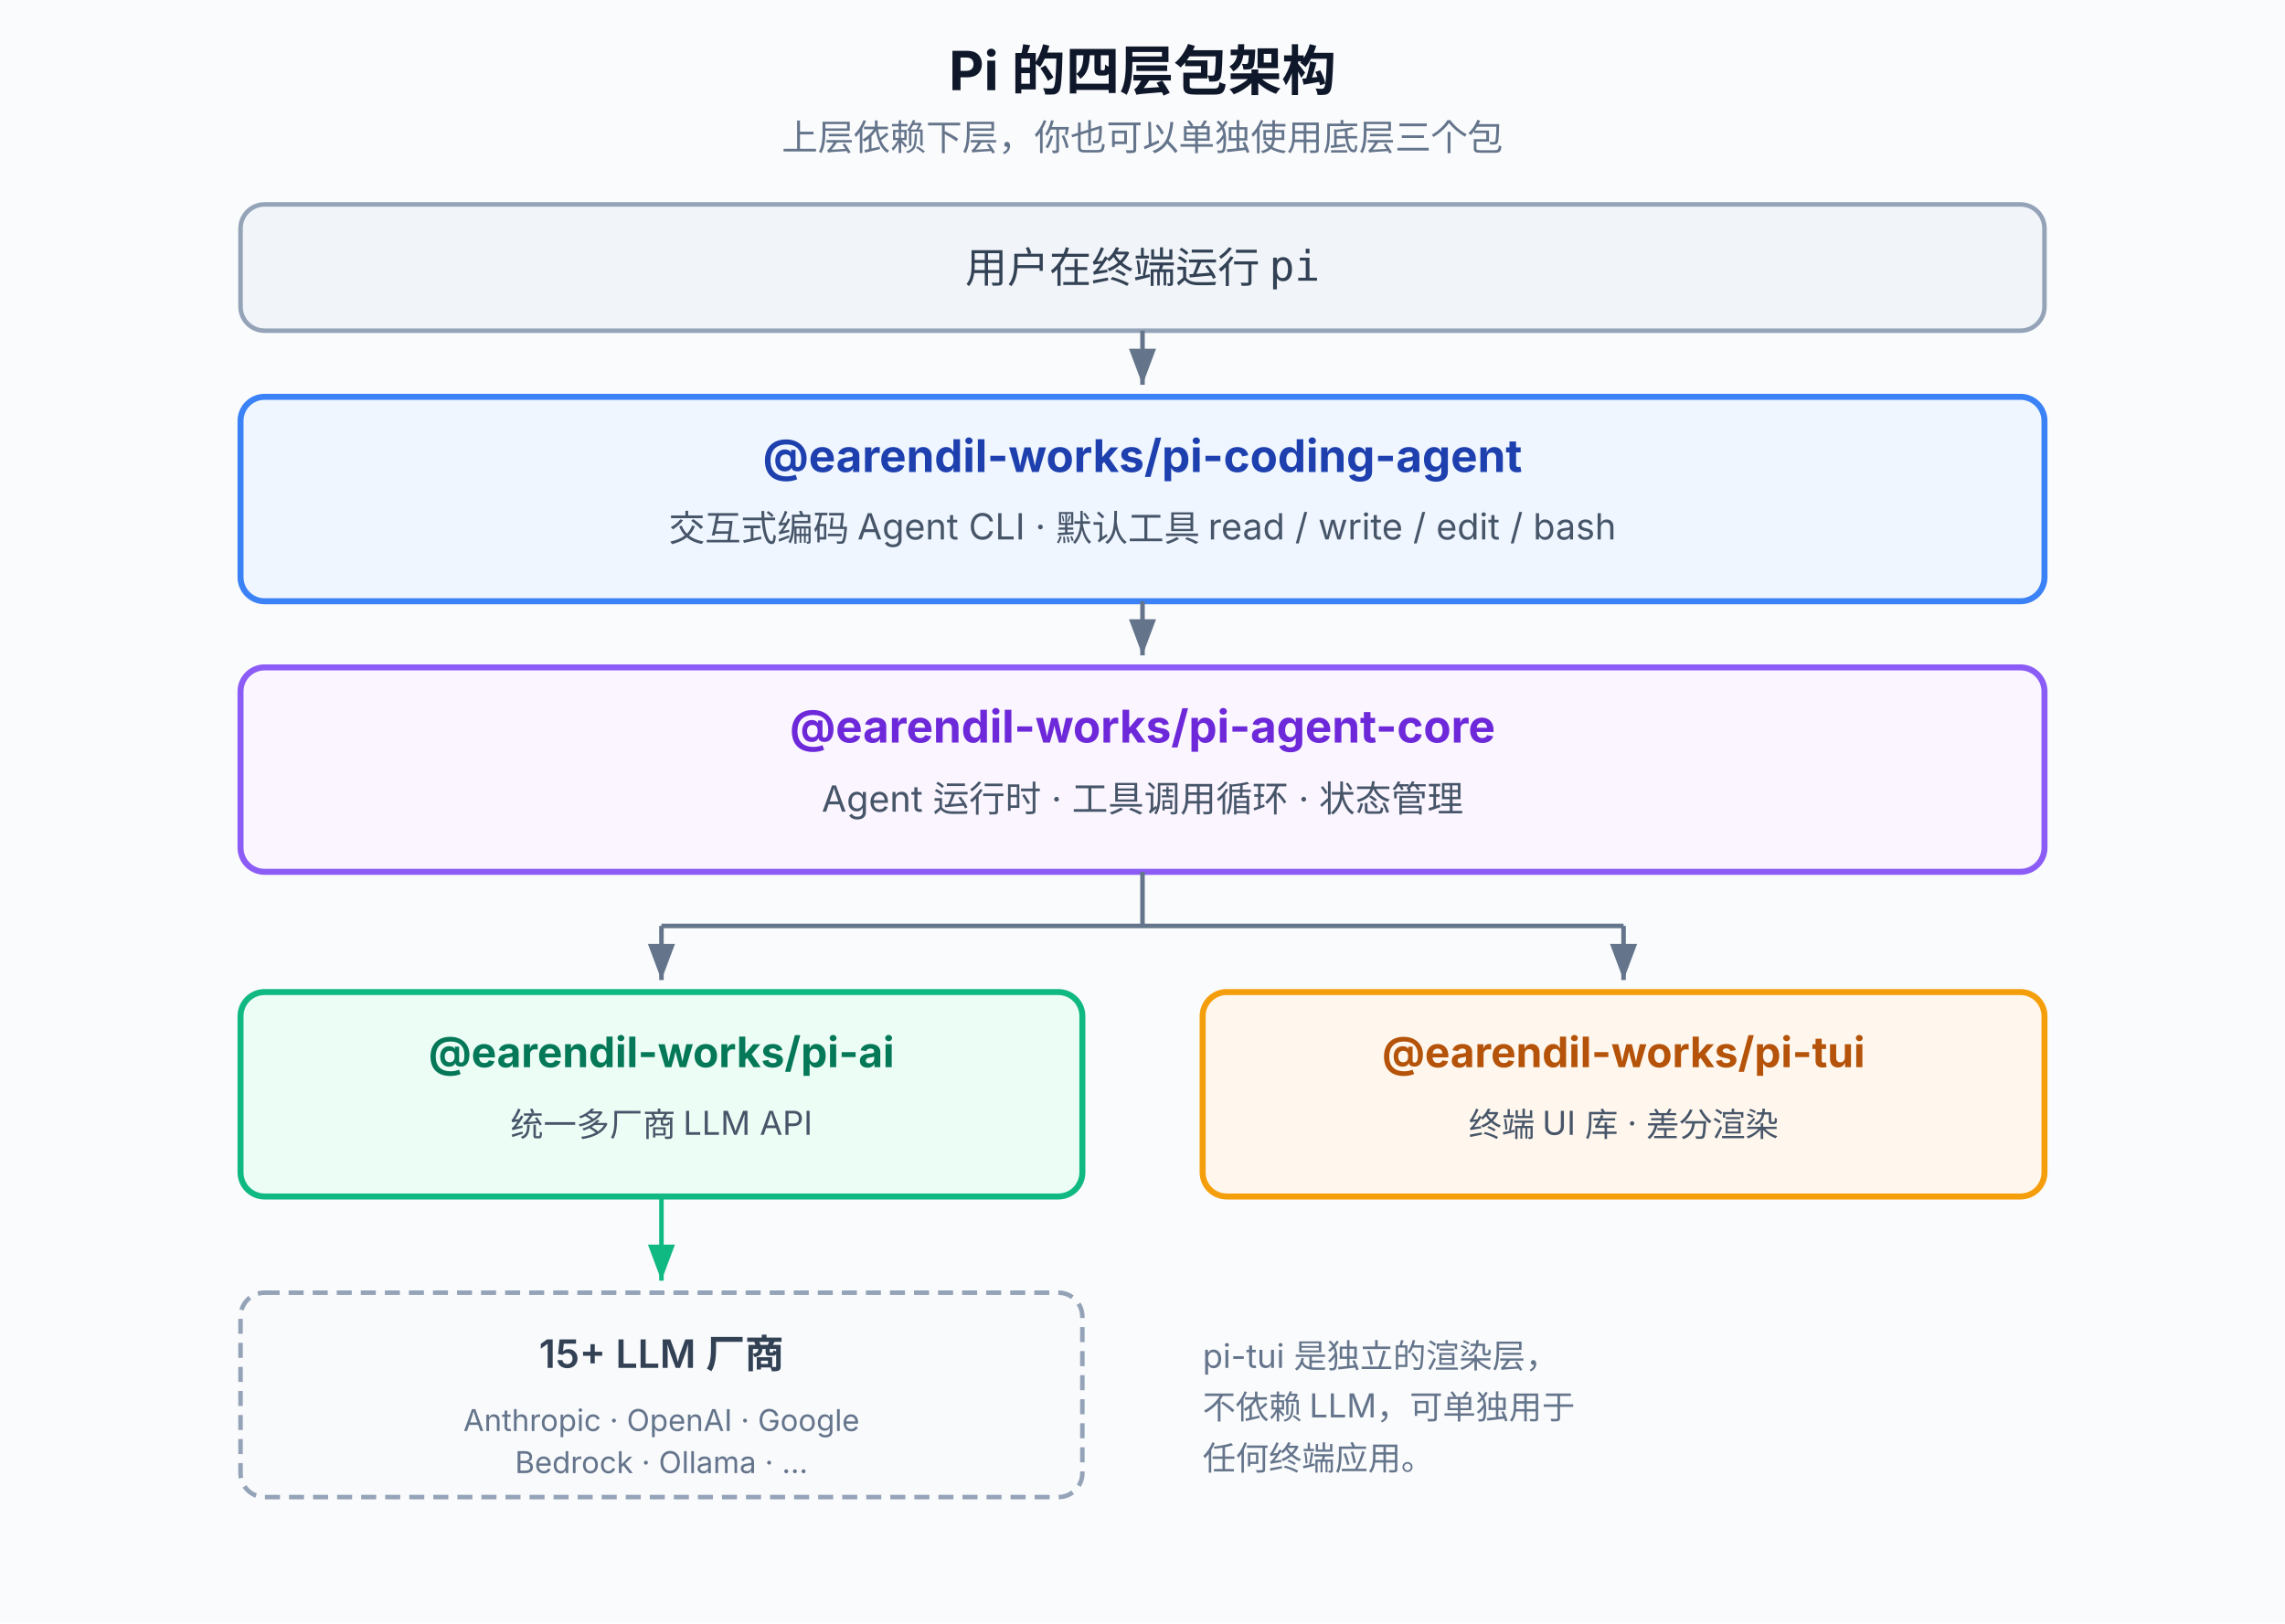
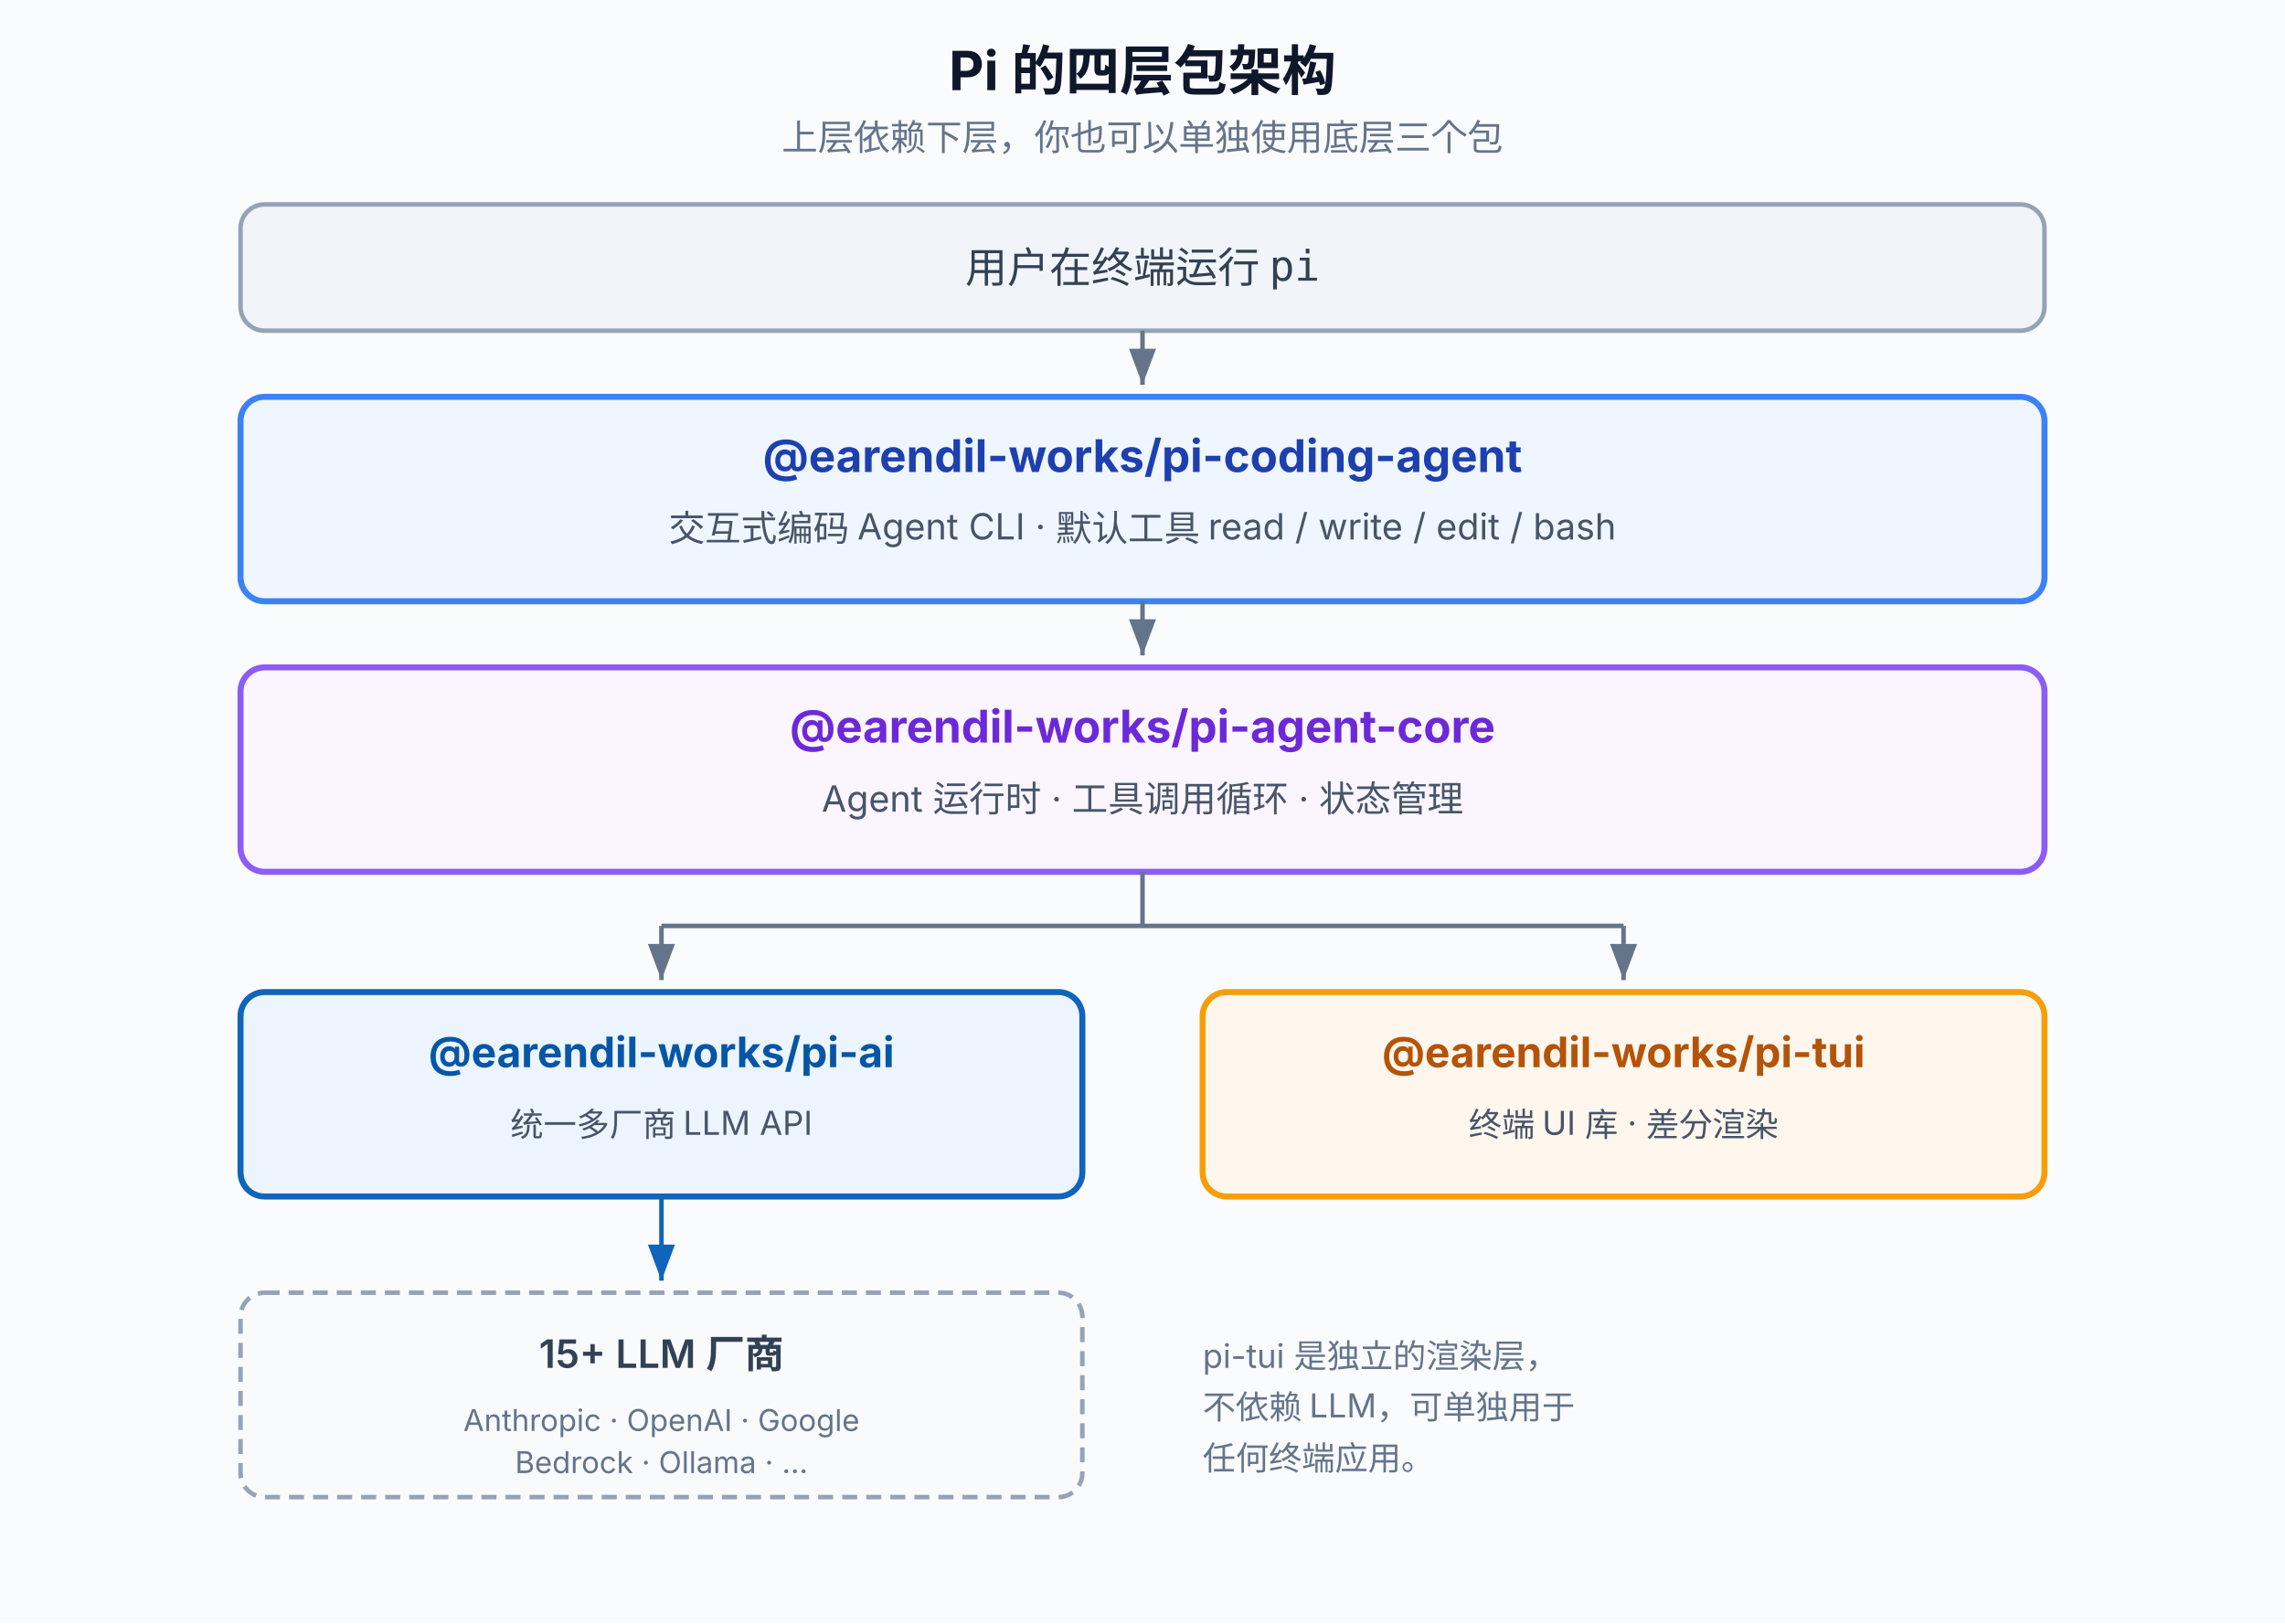
<svg xmlns="http://www.w3.org/2000/svg" viewBox="0 0 760 540" style="width:100%;height:auto;">
  <defs>
    <marker id="arrA" markerWidth="10" markerHeight="10" refX="8" refY="3" orient="auto" markerUnits="strokeWidth">
      <path d="M0,0 L0,6 L8,3 z" fill="#64748b" />
    </marker>
    <marker id="arrG" markerWidth="10" markerHeight="10" refX="8" refY="3" orient="auto" markerUnits="strokeWidth">
-       <path d="M0,0 L0,6 L8,3 z" fill="#10b981" />
+       <path d="M0,0 L0,6 L8,3 z" fill="#1064B9" />
    </marker>
  </defs>
  <rect width="760" height="540" fill="#fafbfc" />
  <text x="380" y="30" text-anchor="middle" font-family="-apple-system,Segoe UI,sans-serif" font-size="18" font-weight="700" fill="#0f172a">Pi 的四层包架构</text>
  <text x="380" y="50" text-anchor="middle" font-family="-apple-system,Segoe UI,sans-serif" font-size="12" fill="#64748b">上层依赖下层，你也可以单独使用底层三个包</text>
  <rect x="80" y="68" width="600" height="42" rx="8" fill="#f1f5f9" stroke="#94a3b8" stroke-width="1.5" />
  <text x="380" y="94" text-anchor="middle" font-family="monospace" font-size="14" fill="#334155">用户在终端运行  pi</text>
  <line x1="380" y1="110" x2="380" y2="128" stroke="#64748b" stroke-width="1.5" marker-end="url(#arrA)" />
  <rect x="80" y="132" width="600" height="68" rx="8" fill="#eff6ff" stroke="#3b82f6" stroke-width="2" />
  <text x="380" y="157" text-anchor="middle" font-family="-apple-system,Segoe UI,sans-serif" font-size="15" font-weight="700" fill="#1e40af">@earendil-works/pi-coding-agent</text>
  <text x="380" y="180" text-anchor="middle" font-family="-apple-system,Segoe UI,sans-serif" font-size="12" fill="#475569">交互式编码 Agent CLI · 默认工具 read / write / edit / bash</text>
  <line x1="380" y1="200" x2="380" y2="218" stroke="#64748b" stroke-width="1.5" marker-end="url(#arrA)" />
  <rect x="80" y="222" width="600" height="68" rx="8" fill="#faf5ff" stroke="#8b5cf6" stroke-width="2" />
  <text x="380" y="247" text-anchor="middle" font-family="-apple-system,Segoe UI,sans-serif" font-size="15" font-weight="700" fill="#6d28d9">@earendil-works/pi-agent-core</text>
  <text x="380" y="270" text-anchor="middle" font-family="-apple-system,Segoe UI,sans-serif" font-size="12" fill="#475569">Agent 运行时 · 工具调用循环 · 状态管理</text>
  <line x1="380" y1="290" x2="380" y2="308" stroke="#64748b" stroke-width="1.5" />
  <line x1="220" y1="308" x2="540" y2="308" stroke="#64748b" stroke-width="1.5" />
  <line x1="220" y1="308" x2="220" y2="326" stroke="#64748b" stroke-width="1.5" marker-end="url(#arrA)" />
  <line x1="540" y1="308" x2="540" y2="326" stroke="#64748b" stroke-width="1.5" marker-end="url(#arrA)" />
-   <rect x="80" y="330" width="280" height="68" rx="8" fill="#ecfdf5" stroke="#10b981" stroke-width="2" />
-   <text x="220" y="355" text-anchor="middle" font-family="-apple-system,Segoe UI,sans-serif" font-size="14" font-weight="700" fill="#047857">@earendil-works/pi-ai</text>
+   <rect x="80" y="330" width="280" height="68" rx="8" fill="#ECF4FD" stroke="#1064B9" stroke-width="2" />
+   <text x="220" y="355" text-anchor="middle" font-family="-apple-system,Segoe UI,sans-serif" font-size="14" font-weight="700" fill="#0656A6">@earendil-works/pi-ai</text>
  <text x="220" y="378" text-anchor="middle" font-family="-apple-system,Segoe UI,sans-serif" font-size="11" fill="#475569">统一多厂商 LLM API</text>
  <rect x="400" y="330" width="280" height="68" rx="8" fill="#fff7ed" stroke="#f59e0b" stroke-width="2" />
  <text x="540" y="355" text-anchor="middle" font-family="-apple-system,Segoe UI,sans-serif" font-size="14" font-weight="700" fill="#b45309">@earendil-works/pi-tui</text>
  <text x="540" y="378" text-anchor="middle" font-family="-apple-system,Segoe UI,sans-serif" font-size="11" fill="#475569">终端 UI 库 · 差分渲染</text>
-   <line x1="220" y1="398" x2="220" y2="426" stroke="#10b981" stroke-width="1.5" marker-end="url(#arrG)" />
+   <line x1="220" y1="398" x2="220" y2="426" stroke="#1064B9" stroke-width="1.5" marker-end="url(#arrG)" />
  <rect x="80" y="430" width="280" height="68" rx="8" fill="#f8fafc" stroke="#94a3b8" stroke-width="1.5" stroke-dasharray="5 3" />
  <text x="220" y="455" text-anchor="middle" font-family="-apple-system,Segoe UI,sans-serif" font-size="13" font-weight="600" fill="#334155">15+ LLM 厂商</text>
  <text x="220" y="476" text-anchor="middle" font-family="-apple-system,Segoe UI,sans-serif" font-size="10" fill="#64748b">Anthropic · OpenAI · Google</text>
  <text x="220" y="490" text-anchor="middle" font-family="-apple-system,Segoe UI,sans-serif" font-size="10" fill="#64748b">Bedrock · Ollama · ...</text>
  <text x="400" y="455" font-family="-apple-system,Segoe UI,sans-serif" font-size="11" fill="#64748b">pi-tui 是独立的渲染层，</text>
  <text x="400" y="472" font-family="-apple-system,Segoe UI,sans-serif" font-size="11" fill="#64748b">不依赖 LLM，可单独用于</text>
  <text x="400" y="489" font-family="-apple-system,Segoe UI,sans-serif" font-size="11" fill="#64748b">任何终端应用。</text>
  <rect x="60" y="514" width="640" height="18" rx="4" fill="none" />
</svg>
